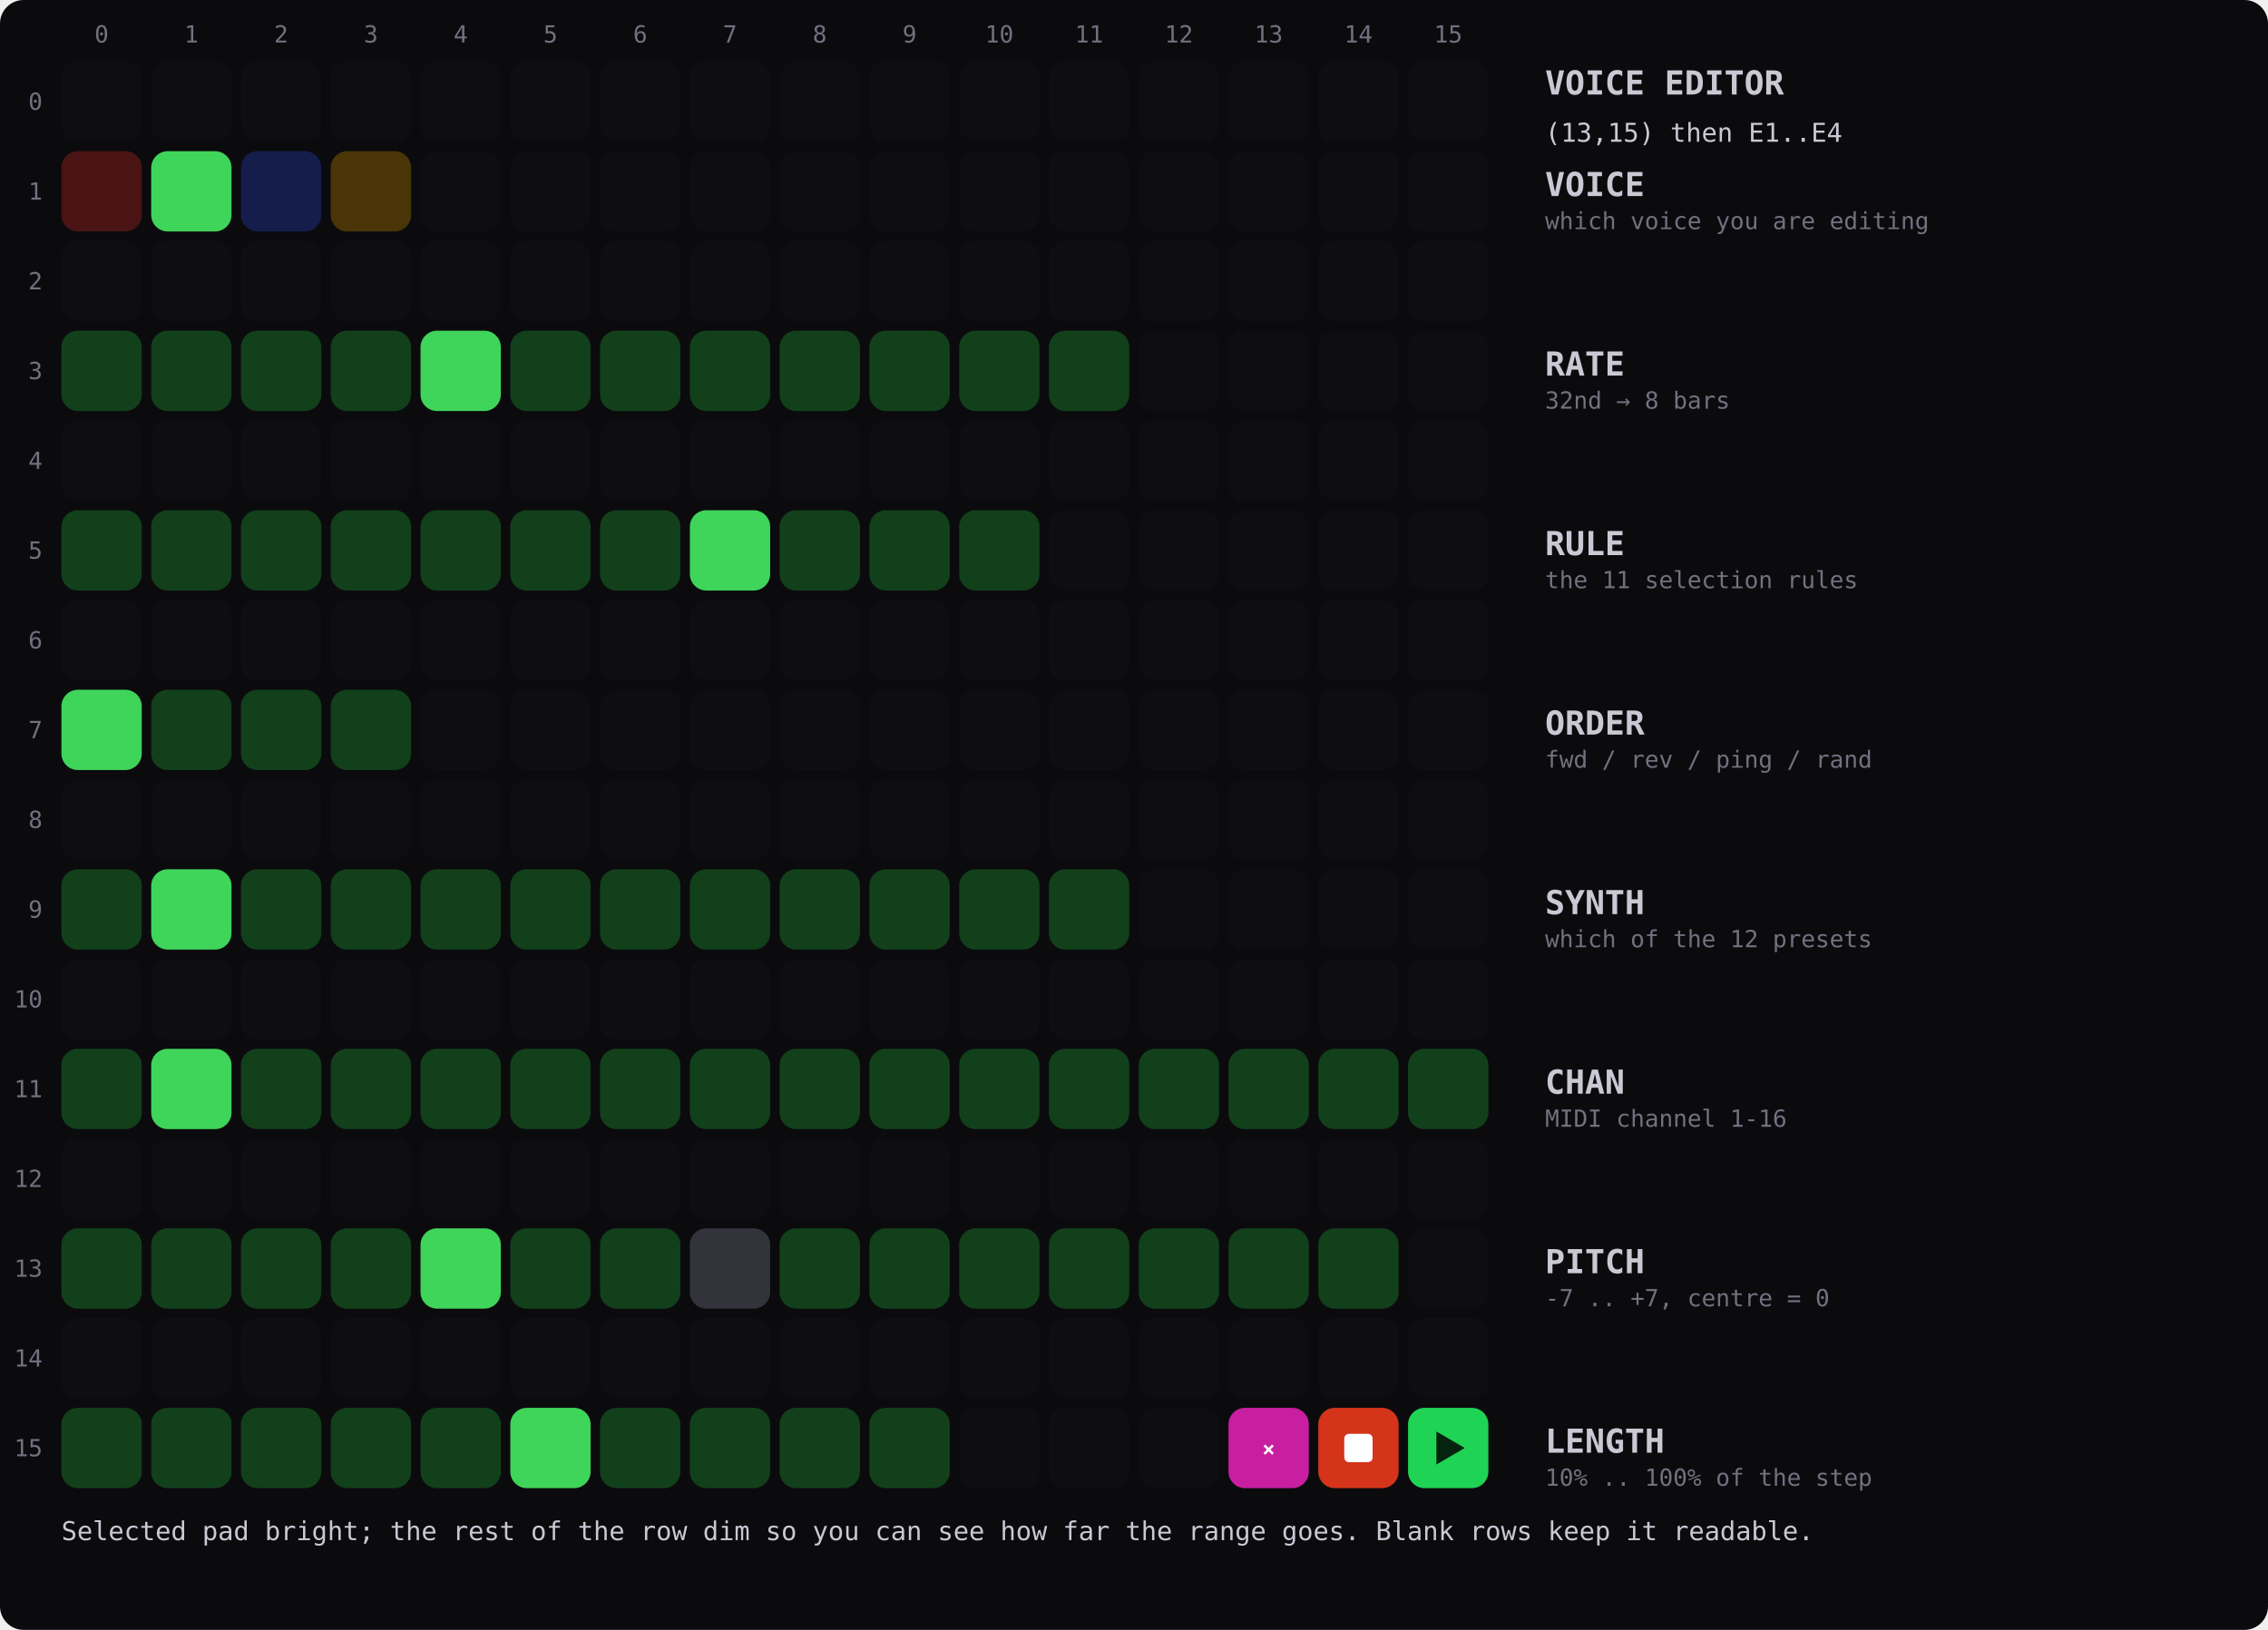
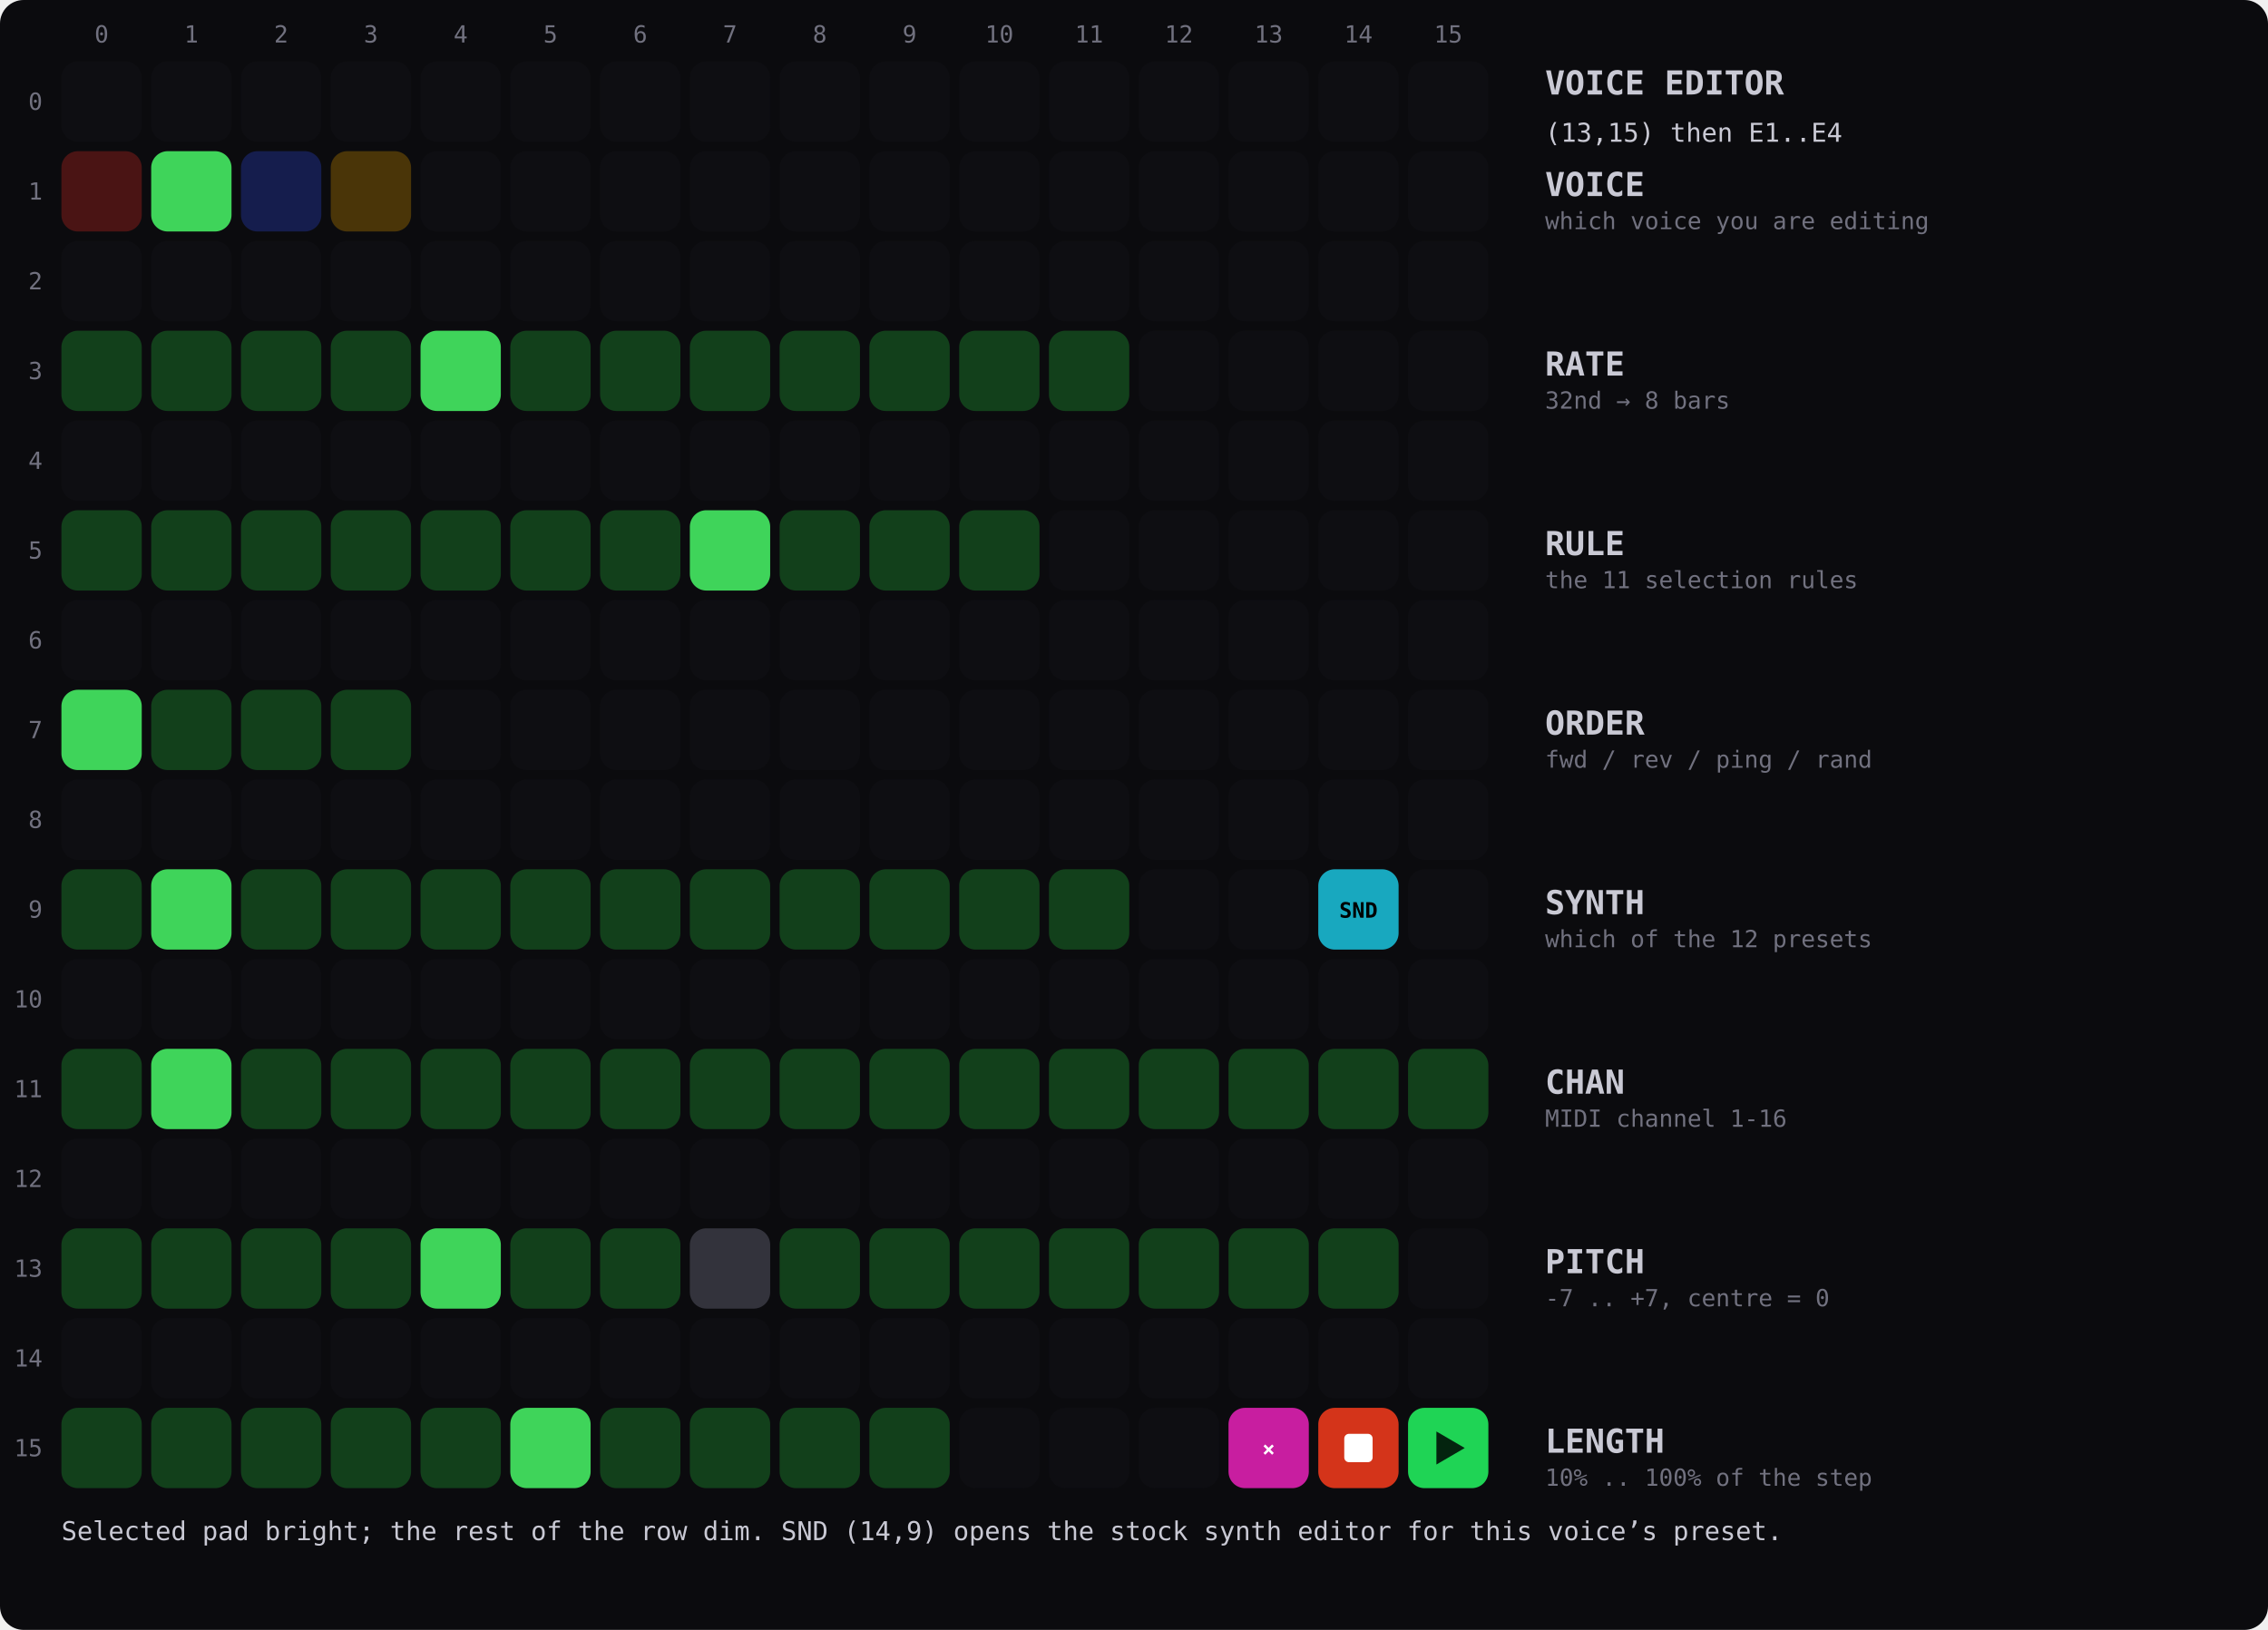
<svg xmlns="http://www.w3.org/2000/svg" width="960" height="690" viewBox="0 0 960 690" role="img" aria-label="plinky-life voice editor">
  <rect width="960" height="690" rx="10" fill="#0b0b0e" />
  <style>text{font-family:ui-monospace,SFMono-Regular,Menlo,Consolas,monospace}.t{font-size:11px;fill:#c9c9d4}.h{font-size:14px;font-weight:700;fill:#c9c9d4}.k{font-size:10px;fill:#71717f}.p{font-size:9px;font-weight:700}</style>
  <text class="k" x="43.0" y="18" text-anchor="middle">0</text>
  <text class="k" x="18" y="46.5" text-anchor="end">0</text>
  <text class="k" x="81.0" y="18" text-anchor="middle">1</text>
  <text class="k" x="18" y="84.5" text-anchor="end">1</text>
  <text class="k" x="119.0" y="18" text-anchor="middle">2</text>
  <text class="k" x="18" y="122.5" text-anchor="end">2</text>
  <text class="k" x="157.0" y="18" text-anchor="middle">3</text>
  <text class="k" x="18" y="160.5" text-anchor="end">3</text>
  <text class="k" x="195.0" y="18" text-anchor="middle">4</text>
  <text class="k" x="18" y="198.5" text-anchor="end">4</text>
  <text class="k" x="233.0" y="18" text-anchor="middle">5</text>
  <text class="k" x="18" y="236.5" text-anchor="end">5</text>
  <text class="k" x="271.0" y="18" text-anchor="middle">6</text>
  <text class="k" x="18" y="274.5" text-anchor="end">6</text>
  <text class="k" x="309.0" y="18" text-anchor="middle">7</text>
  <text class="k" x="18" y="312.5" text-anchor="end">7</text>
  <text class="k" x="347.0" y="18" text-anchor="middle">8</text>
  <text class="k" x="18" y="350.5" text-anchor="end">8</text>
  <text class="k" x="385.0" y="18" text-anchor="middle">9</text>
  <text class="k" x="18" y="388.5" text-anchor="end">9</text>
  <text class="k" x="423.0" y="18" text-anchor="middle">10</text>
  <text class="k" x="18" y="426.5" text-anchor="end">10</text>
  <text class="k" x="461.0" y="18" text-anchor="middle">11</text>
  <text class="k" x="18" y="464.5" text-anchor="end">11</text>
  <text class="k" x="499.0" y="18" text-anchor="middle">12</text>
  <text class="k" x="18" y="502.5" text-anchor="end">12</text>
  <text class="k" x="537.0" y="18" text-anchor="middle">13</text>
  <text class="k" x="18" y="540.5" text-anchor="end">13</text>
  <text class="k" x="575.0" y="18" text-anchor="middle">14</text>
  <text class="k" x="18" y="578.5" text-anchor="end">14</text>
  <text class="k" x="613.0" y="18" text-anchor="middle">15</text>
  <text class="k" x="18" y="616.5" text-anchor="end">15</text>
  <rect x="26" y="26" width="34" height="34" rx="7" fill="#0e0e12" />
  <rect x="64" y="26" width="34" height="34" rx="7" fill="#0e0e12" />
  <rect x="102" y="26" width="34" height="34" rx="7" fill="#0e0e12" />
  <rect x="140" y="26" width="34" height="34" rx="7" fill="#0e0e12" />
  <rect x="178" y="26" width="34" height="34" rx="7" fill="#0e0e12" />
  <rect x="216" y="26" width="34" height="34" rx="7" fill="#0e0e12" />
  <rect x="254" y="26" width="34" height="34" rx="7" fill="#0e0e12" />
  <rect x="292" y="26" width="34" height="34" rx="7" fill="#0e0e12" />
  <rect x="330" y="26" width="34" height="34" rx="7" fill="#0e0e12" />
  <rect x="368" y="26" width="34" height="34" rx="7" fill="#0e0e12" />
  <rect x="406" y="26" width="34" height="34" rx="7" fill="#0e0e12" />
  <rect x="444" y="26" width="34" height="34" rx="7" fill="#0e0e12" />
  <rect x="482" y="26" width="34" height="34" rx="7" fill="#0e0e12" />
  <rect x="520" y="26" width="34" height="34" rx="7" fill="#0e0e12" />
  <rect x="558" y="26" width="34" height="34" rx="7" fill="#0e0e12" />
  <rect x="596" y="26" width="34" height="34" rx="7" fill="#0e0e12" />
  <rect x="26" y="64" width="34" height="34" rx="7" fill="#4a1414" />
  <rect x="64" y="64" width="34" height="34" rx="7" fill="#3fd45a" />
  <rect x="102" y="64" width="34" height="34" rx="7" fill="#151d4d" />
  <rect x="140" y="64" width="34" height="34" rx="7" fill="#4a3508" />
  <rect x="178" y="64" width="34" height="34" rx="7" fill="#0e0e12" />
  <rect x="216" y="64" width="34" height="34" rx="7" fill="#0e0e12" />
  <rect x="254" y="64" width="34" height="34" rx="7" fill="#0e0e12" />
  <rect x="292" y="64" width="34" height="34" rx="7" fill="#0e0e12" />
  <rect x="330" y="64" width="34" height="34" rx="7" fill="#0e0e12" />
  <rect x="368" y="64" width="34" height="34" rx="7" fill="#0e0e12" />
  <rect x="406" y="64" width="34" height="34" rx="7" fill="#0e0e12" />
  <rect x="444" y="64" width="34" height="34" rx="7" fill="#0e0e12" />
  <rect x="482" y="64" width="34" height="34" rx="7" fill="#0e0e12" />
  <rect x="520" y="64" width="34" height="34" rx="7" fill="#0e0e12" />
  <rect x="558" y="64" width="34" height="34" rx="7" fill="#0e0e12" />
  <rect x="596" y="64" width="34" height="34" rx="7" fill="#0e0e12" />
  <rect x="26" y="102" width="34" height="34" rx="7" fill="#0e0e12" />
  <rect x="64" y="102" width="34" height="34" rx="7" fill="#0e0e12" />
  <rect x="102" y="102" width="34" height="34" rx="7" fill="#0e0e12" />
  <rect x="140" y="102" width="34" height="34" rx="7" fill="#0e0e12" />
  <rect x="178" y="102" width="34" height="34" rx="7" fill="#0e0e12" />
  <rect x="216" y="102" width="34" height="34" rx="7" fill="#0e0e12" />
  <rect x="254" y="102" width="34" height="34" rx="7" fill="#0e0e12" />
  <rect x="292" y="102" width="34" height="34" rx="7" fill="#0e0e12" />
  <rect x="330" y="102" width="34" height="34" rx="7" fill="#0e0e12" />
  <rect x="368" y="102" width="34" height="34" rx="7" fill="#0e0e12" />
  <rect x="406" y="102" width="34" height="34" rx="7" fill="#0e0e12" />
  <rect x="444" y="102" width="34" height="34" rx="7" fill="#0e0e12" />
  <rect x="482" y="102" width="34" height="34" rx="7" fill="#0e0e12" />
  <rect x="520" y="102" width="34" height="34" rx="7" fill="#0e0e12" />
  <rect x="558" y="102" width="34" height="34" rx="7" fill="#0e0e12" />
  <rect x="596" y="102" width="34" height="34" rx="7" fill="#0e0e12" />
  <rect x="26" y="140" width="34" height="34" rx="7" fill="#12401b" />
  <rect x="64" y="140" width="34" height="34" rx="7" fill="#12401b" />
  <rect x="102" y="140" width="34" height="34" rx="7" fill="#12401b" />
  <rect x="140" y="140" width="34" height="34" rx="7" fill="#12401b" />
  <rect x="178" y="140" width="34" height="34" rx="7" fill="#3fd45a" />
  <rect x="216" y="140" width="34" height="34" rx="7" fill="#12401b" />
  <rect x="254" y="140" width="34" height="34" rx="7" fill="#12401b" />
  <rect x="292" y="140" width="34" height="34" rx="7" fill="#12401b" />
  <rect x="330" y="140" width="34" height="34" rx="7" fill="#12401b" />
  <rect x="368" y="140" width="34" height="34" rx="7" fill="#12401b" />
  <rect x="406" y="140" width="34" height="34" rx="7" fill="#12401b" />
  <rect x="444" y="140" width="34" height="34" rx="7" fill="#12401b" />
  <rect x="482" y="140" width="34" height="34" rx="7" fill="#0e0e12" />
  <rect x="520" y="140" width="34" height="34" rx="7" fill="#0e0e12" />
  <rect x="558" y="140" width="34" height="34" rx="7" fill="#0e0e12" />
  <rect x="596" y="140" width="34" height="34" rx="7" fill="#0e0e12" />
  <rect x="26" y="178" width="34" height="34" rx="7" fill="#0e0e12" />
  <rect x="64" y="178" width="34" height="34" rx="7" fill="#0e0e12" />
  <rect x="102" y="178" width="34" height="34" rx="7" fill="#0e0e12" />
  <rect x="140" y="178" width="34" height="34" rx="7" fill="#0e0e12" />
  <rect x="178" y="178" width="34" height="34" rx="7" fill="#0e0e12" />
  <rect x="216" y="178" width="34" height="34" rx="7" fill="#0e0e12" />
  <rect x="254" y="178" width="34" height="34" rx="7" fill="#0e0e12" />
  <rect x="292" y="178" width="34" height="34" rx="7" fill="#0e0e12" />
  <rect x="330" y="178" width="34" height="34" rx="7" fill="#0e0e12" />
  <rect x="368" y="178" width="34" height="34" rx="7" fill="#0e0e12" />
  <rect x="406" y="178" width="34" height="34" rx="7" fill="#0e0e12" />
  <rect x="444" y="178" width="34" height="34" rx="7" fill="#0e0e12" />
  <rect x="482" y="178" width="34" height="34" rx="7" fill="#0e0e12" />
  <rect x="520" y="178" width="34" height="34" rx="7" fill="#0e0e12" />
  <rect x="558" y="178" width="34" height="34" rx="7" fill="#0e0e12" />
  <rect x="596" y="178" width="34" height="34" rx="7" fill="#0e0e12" />
  <rect x="26" y="216" width="34" height="34" rx="7" fill="#12401b" />
  <rect x="64" y="216" width="34" height="34" rx="7" fill="#12401b" />
  <rect x="102" y="216" width="34" height="34" rx="7" fill="#12401b" />
  <rect x="140" y="216" width="34" height="34" rx="7" fill="#12401b" />
  <rect x="178" y="216" width="34" height="34" rx="7" fill="#12401b" />
  <rect x="216" y="216" width="34" height="34" rx="7" fill="#12401b" />
  <rect x="254" y="216" width="34" height="34" rx="7" fill="#12401b" />
  <rect x="292" y="216" width="34" height="34" rx="7" fill="#3fd45a" />
  <rect x="330" y="216" width="34" height="34" rx="7" fill="#12401b" />
  <rect x="368" y="216" width="34" height="34" rx="7" fill="#12401b" />
  <rect x="406" y="216" width="34" height="34" rx="7" fill="#12401b" />
  <rect x="444" y="216" width="34" height="34" rx="7" fill="#0e0e12" />
  <rect x="482" y="216" width="34" height="34" rx="7" fill="#0e0e12" />
  <rect x="520" y="216" width="34" height="34" rx="7" fill="#0e0e12" />
  <rect x="558" y="216" width="34" height="34" rx="7" fill="#0e0e12" />
  <rect x="596" y="216" width="34" height="34" rx="7" fill="#0e0e12" />
  <rect x="26" y="254" width="34" height="34" rx="7" fill="#0e0e12" />
  <rect x="64" y="254" width="34" height="34" rx="7" fill="#0e0e12" />
  <rect x="102" y="254" width="34" height="34" rx="7" fill="#0e0e12" />
  <rect x="140" y="254" width="34" height="34" rx="7" fill="#0e0e12" />
  <rect x="178" y="254" width="34" height="34" rx="7" fill="#0e0e12" />
  <rect x="216" y="254" width="34" height="34" rx="7" fill="#0e0e12" />
  <rect x="254" y="254" width="34" height="34" rx="7" fill="#0e0e12" />
  <rect x="292" y="254" width="34" height="34" rx="7" fill="#0e0e12" />
  <rect x="330" y="254" width="34" height="34" rx="7" fill="#0e0e12" />
  <rect x="368" y="254" width="34" height="34" rx="7" fill="#0e0e12" />
  <rect x="406" y="254" width="34" height="34" rx="7" fill="#0e0e12" />
  <rect x="444" y="254" width="34" height="34" rx="7" fill="#0e0e12" />
  <rect x="482" y="254" width="34" height="34" rx="7" fill="#0e0e12" />
  <rect x="520" y="254" width="34" height="34" rx="7" fill="#0e0e12" />
  <rect x="558" y="254" width="34" height="34" rx="7" fill="#0e0e12" />
  <rect x="596" y="254" width="34" height="34" rx="7" fill="#0e0e12" />
  <rect x="26" y="292" width="34" height="34" rx="7" fill="#3fd45a" />
  <rect x="64" y="292" width="34" height="34" rx="7" fill="#12401b" />
  <rect x="102" y="292" width="34" height="34" rx="7" fill="#12401b" />
  <rect x="140" y="292" width="34" height="34" rx="7" fill="#12401b" />
  <rect x="178" y="292" width="34" height="34" rx="7" fill="#0e0e12" />
  <rect x="216" y="292" width="34" height="34" rx="7" fill="#0e0e12" />
  <rect x="254" y="292" width="34" height="34" rx="7" fill="#0e0e12" />
  <rect x="292" y="292" width="34" height="34" rx="7" fill="#0e0e12" />
  <rect x="330" y="292" width="34" height="34" rx="7" fill="#0e0e12" />
  <rect x="368" y="292" width="34" height="34" rx="7" fill="#0e0e12" />
  <rect x="406" y="292" width="34" height="34" rx="7" fill="#0e0e12" />
  <rect x="444" y="292" width="34" height="34" rx="7" fill="#0e0e12" />
  <rect x="482" y="292" width="34" height="34" rx="7" fill="#0e0e12" />
  <rect x="520" y="292" width="34" height="34" rx="7" fill="#0e0e12" />
  <rect x="558" y="292" width="34" height="34" rx="7" fill="#0e0e12" />
  <rect x="596" y="292" width="34" height="34" rx="7" fill="#0e0e12" />
  <rect x="26" y="330" width="34" height="34" rx="7" fill="#0e0e12" />
  <rect x="64" y="330" width="34" height="34" rx="7" fill="#0e0e12" />
  <rect x="102" y="330" width="34" height="34" rx="7" fill="#0e0e12" />
  <rect x="140" y="330" width="34" height="34" rx="7" fill="#0e0e12" />
  <rect x="178" y="330" width="34" height="34" rx="7" fill="#0e0e12" />
  <rect x="216" y="330" width="34" height="34" rx="7" fill="#0e0e12" />
  <rect x="254" y="330" width="34" height="34" rx="7" fill="#0e0e12" />
  <rect x="292" y="330" width="34" height="34" rx="7" fill="#0e0e12" />
  <rect x="330" y="330" width="34" height="34" rx="7" fill="#0e0e12" />
  <rect x="368" y="330" width="34" height="34" rx="7" fill="#0e0e12" />
  <rect x="406" y="330" width="34" height="34" rx="7" fill="#0e0e12" />
  <rect x="444" y="330" width="34" height="34" rx="7" fill="#0e0e12" />
  <rect x="482" y="330" width="34" height="34" rx="7" fill="#0e0e12" />
  <rect x="520" y="330" width="34" height="34" rx="7" fill="#0e0e12" />
  <rect x="558" y="330" width="34" height="34" rx="7" fill="#0e0e12" />
  <rect x="596" y="330" width="34" height="34" rx="7" fill="#0e0e12" />
  <rect x="26" y="368" width="34" height="34" rx="7" fill="#12401b" />
  <rect x="64" y="368" width="34" height="34" rx="7" fill="#3fd45a" />
  <rect x="102" y="368" width="34" height="34" rx="7" fill="#12401b" />
  <rect x="140" y="368" width="34" height="34" rx="7" fill="#12401b" />
  <rect x="178" y="368" width="34" height="34" rx="7" fill="#12401b" />
  <rect x="216" y="368" width="34" height="34" rx="7" fill="#12401b" />
  <rect x="254" y="368" width="34" height="34" rx="7" fill="#12401b" />
  <rect x="292" y="368" width="34" height="34" rx="7" fill="#12401b" />
  <rect x="330" y="368" width="34" height="34" rx="7" fill="#12401b" />
  <rect x="368" y="368" width="34" height="34" rx="7" fill="#12401b" />
  <rect x="406" y="368" width="34" height="34" rx="7" fill="#12401b" />
  <rect x="444" y="368" width="34" height="34" rx="7" fill="#12401b" />
  <rect x="482" y="368" width="34" height="34" rx="7" fill="#0e0e12" />
  <rect x="520" y="368" width="34" height="34" rx="7" fill="#0e0e12" />
  <rect x="558" y="368" width="34" height="34" rx="7" fill="#0e0e12" />
  <rect x="596" y="368" width="34" height="34" rx="7" fill="#0e0e12" />
  <rect x="26" y="406" width="34" height="34" rx="7" fill="#0e0e12" />
  <rect x="64" y="406" width="34" height="34" rx="7" fill="#0e0e12" />
  <rect x="102" y="406" width="34" height="34" rx="7" fill="#0e0e12" />
  <rect x="140" y="406" width="34" height="34" rx="7" fill="#0e0e12" />
  <rect x="178" y="406" width="34" height="34" rx="7" fill="#0e0e12" />
  <rect x="216" y="406" width="34" height="34" rx="7" fill="#0e0e12" />
  <rect x="254" y="406" width="34" height="34" rx="7" fill="#0e0e12" />
  <rect x="292" y="406" width="34" height="34" rx="7" fill="#0e0e12" />
  <rect x="330" y="406" width="34" height="34" rx="7" fill="#0e0e12" />
  <rect x="368" y="406" width="34" height="34" rx="7" fill="#0e0e12" />
  <rect x="406" y="406" width="34" height="34" rx="7" fill="#0e0e12" />
  <rect x="444" y="406" width="34" height="34" rx="7" fill="#0e0e12" />
  <rect x="482" y="406" width="34" height="34" rx="7" fill="#0e0e12" />
  <rect x="520" y="406" width="34" height="34" rx="7" fill="#0e0e12" />
  <rect x="558" y="406" width="34" height="34" rx="7" fill="#0e0e12" />
  <rect x="596" y="406" width="34" height="34" rx="7" fill="#0e0e12" />
  <rect x="26" y="444" width="34" height="34" rx="7" fill="#12401b" />
  <rect x="64" y="444" width="34" height="34" rx="7" fill="#3fd45a" />
  <rect x="102" y="444" width="34" height="34" rx="7" fill="#12401b" />
  <rect x="140" y="444" width="34" height="34" rx="7" fill="#12401b" />
  <rect x="178" y="444" width="34" height="34" rx="7" fill="#12401b" />
  <rect x="216" y="444" width="34" height="34" rx="7" fill="#12401b" />
  <rect x="254" y="444" width="34" height="34" rx="7" fill="#12401b" />
  <rect x="292" y="444" width="34" height="34" rx="7" fill="#12401b" />
  <rect x="330" y="444" width="34" height="34" rx="7" fill="#12401b" />
  <rect x="368" y="444" width="34" height="34" rx="7" fill="#12401b" />
  <rect x="406" y="444" width="34" height="34" rx="7" fill="#12401b" />
  <rect x="444" y="444" width="34" height="34" rx="7" fill="#12401b" />
  <rect x="482" y="444" width="34" height="34" rx="7" fill="#12401b" />
  <rect x="520" y="444" width="34" height="34" rx="7" fill="#12401b" />
  <rect x="558" y="444" width="34" height="34" rx="7" fill="#12401b" />
  <rect x="596" y="444" width="34" height="34" rx="7" fill="#12401b" />
  <rect x="26" y="482" width="34" height="34" rx="7" fill="#0e0e12" />
  <rect x="64" y="482" width="34" height="34" rx="7" fill="#0e0e12" />
  <rect x="102" y="482" width="34" height="34" rx="7" fill="#0e0e12" />
  <rect x="140" y="482" width="34" height="34" rx="7" fill="#0e0e12" />
  <rect x="178" y="482" width="34" height="34" rx="7" fill="#0e0e12" />
  <rect x="216" y="482" width="34" height="34" rx="7" fill="#0e0e12" />
  <rect x="254" y="482" width="34" height="34" rx="7" fill="#0e0e12" />
  <rect x="292" y="482" width="34" height="34" rx="7" fill="#0e0e12" />
  <rect x="330" y="482" width="34" height="34" rx="7" fill="#0e0e12" />
  <rect x="368" y="482" width="34" height="34" rx="7" fill="#0e0e12" />
  <rect x="406" y="482" width="34" height="34" rx="7" fill="#0e0e12" />
  <rect x="444" y="482" width="34" height="34" rx="7" fill="#0e0e12" />
  <rect x="482" y="482" width="34" height="34" rx="7" fill="#0e0e12" />
  <rect x="520" y="482" width="34" height="34" rx="7" fill="#0e0e12" />
  <rect x="558" y="482" width="34" height="34" rx="7" fill="#0e0e12" />
  <rect x="596" y="482" width="34" height="34" rx="7" fill="#0e0e12" />
  <rect x="26" y="520" width="34" height="34" rx="7" fill="#12401b" />
  <rect x="64" y="520" width="34" height="34" rx="7" fill="#12401b" />
  <rect x="102" y="520" width="34" height="34" rx="7" fill="#12401b" />
  <rect x="140" y="520" width="34" height="34" rx="7" fill="#12401b" />
  <rect x="178" y="520" width="34" height="34" rx="7" fill="#3fd45a" />
  <rect x="216" y="520" width="34" height="34" rx="7" fill="#12401b" />
  <rect x="254" y="520" width="34" height="34" rx="7" fill="#12401b" />
  <rect x="292" y="520" width="34" height="34" rx="7" fill="#33333c" />
  <rect x="330" y="520" width="34" height="34" rx="7" fill="#12401b" />
  <rect x="368" y="520" width="34" height="34" rx="7" fill="#12401b" />
  <rect x="406" y="520" width="34" height="34" rx="7" fill="#12401b" />
  <rect x="444" y="520" width="34" height="34" rx="7" fill="#12401b" />
  <rect x="482" y="520" width="34" height="34" rx="7" fill="#12401b" />
  <rect x="520" y="520" width="34" height="34" rx="7" fill="#12401b" />
  <rect x="558" y="520" width="34" height="34" rx="7" fill="#12401b" />
  <rect x="596" y="520" width="34" height="34" rx="7" fill="#0e0e12" />
  <rect x="26" y="558" width="34" height="34" rx="7" fill="#0e0e12" />
  <rect x="64" y="558" width="34" height="34" rx="7" fill="#0e0e12" />
  <rect x="102" y="558" width="34" height="34" rx="7" fill="#0e0e12" />
  <rect x="140" y="558" width="34" height="34" rx="7" fill="#0e0e12" />
  <rect x="178" y="558" width="34" height="34" rx="7" fill="#0e0e12" />
  <rect x="216" y="558" width="34" height="34" rx="7" fill="#0e0e12" />
  <rect x="254" y="558" width="34" height="34" rx="7" fill="#0e0e12" />
  <rect x="292" y="558" width="34" height="34" rx="7" fill="#0e0e12" />
  <rect x="330" y="558" width="34" height="34" rx="7" fill="#0e0e12" />
  <rect x="368" y="558" width="34" height="34" rx="7" fill="#0e0e12" />
  <rect x="406" y="558" width="34" height="34" rx="7" fill="#0e0e12" />
  <rect x="444" y="558" width="34" height="34" rx="7" fill="#0e0e12" />
  <rect x="482" y="558" width="34" height="34" rx="7" fill="#0e0e12" />
  <rect x="520" y="558" width="34" height="34" rx="7" fill="#0e0e12" />
  <rect x="558" y="558" width="34" height="34" rx="7" fill="#0e0e12" />
  <rect x="596" y="558" width="34" height="34" rx="7" fill="#0e0e12" />
  <rect x="26" y="596" width="34" height="34" rx="7" fill="#12401b" />
  <rect x="64" y="596" width="34" height="34" rx="7" fill="#12401b" />
  <rect x="102" y="596" width="34" height="34" rx="7" fill="#12401b" />
  <rect x="140" y="596" width="34" height="34" rx="7" fill="#12401b" />
  <rect x="178" y="596" width="34" height="34" rx="7" fill="#12401b" />
  <rect x="216" y="596" width="34" height="34" rx="7" fill="#3fd45a" />
  <rect x="254" y="596" width="34" height="34" rx="7" fill="#12401b" />
  <rect x="292" y="596" width="34" height="34" rx="7" fill="#12401b" />
  <rect x="330" y="596" width="34" height="34" rx="7" fill="#12401b" />
  <rect x="368" y="596" width="34" height="34" rx="7" fill="#12401b" />
  <rect x="406" y="596" width="34" height="34" rx="7" fill="#0e0e12" />
  <rect x="444" y="596" width="34" height="34" rx="7" fill="#0e0e12" />
  <rect x="482" y="596" width="34" height="34" rx="7" fill="#0e0e12" />
+   <rect x="558" y="368" width="34" height="34" rx="7" fill="#18a8bf" />
+   <text class="p" x="575.0" y="388.5" text-anchor="middle" fill="#000">SND</text>
  <rect x="520" y="596" width="34" height="34" rx="7" fill="#c81ea0" />
  <text class="p" x="537.0" y="616.5" text-anchor="middle" fill="#fff">×</text>
  <rect x="558" y="596" width="34" height="34" rx="7" fill="#d4341a" />
  <rect x="596" y="596" width="34" height="34" rx="7" fill="#1fd455" />
  <rect x="569" y="607" width="12" height="12" rx="2" fill="#fff" />
  <path d="M608 606 L620 613 L608 620 Z" fill="#04240f" />
  <text class="h" x="654" y="40">VOICE EDITOR</text>
  <text class="t" x="654" y="60">(13,15) then E1..E4</text>
  <text class="h" x="654" y="83.0">VOICE</text>
  <text class="k" x="654" y="97.0">which voice you are editing</text>
  <text class="h" x="654" y="159.0">RATE</text>
  <text class="k" x="654" y="173.0">32nd → 8 bars</text>
  <text class="h" x="654" y="235.0">RULE</text>
  <text class="k" x="654" y="249.0">the 11 selection rules</text>
  <text class="h" x="654" y="311.0">ORDER</text>
  <text class="k" x="654" y="325.0">fwd / rev / ping / rand</text>
  <text class="h" x="654" y="387.0">SYNTH</text>
  <text class="k" x="654" y="401.0">which of the 12 presets</text>
  <text class="h" x="654" y="463.0">CHAN</text>
  <text class="k" x="654" y="477.0">MIDI channel 1-16</text>
  <text class="h" x="654" y="539.0">PITCH</text>
  <text class="k" x="654" y="553.0">-7 .. +7, centre = 0</text>
  <text class="h" x="654" y="615.0">LENGTH</text>
  <text class="k" x="654" y="629.0">10% .. 100% of the step</text>
-   <text class="t" x="26" y="652">Selected pad bright; the rest of the row dim so you can see how far the range goes. Blank rows keep it readable.</text>
+   <text class="t" x="26" y="652">Selected pad bright; the rest of the row dim. SND (14,9) opens the stock synth editor for this voice’s preset.</text>
</svg>
